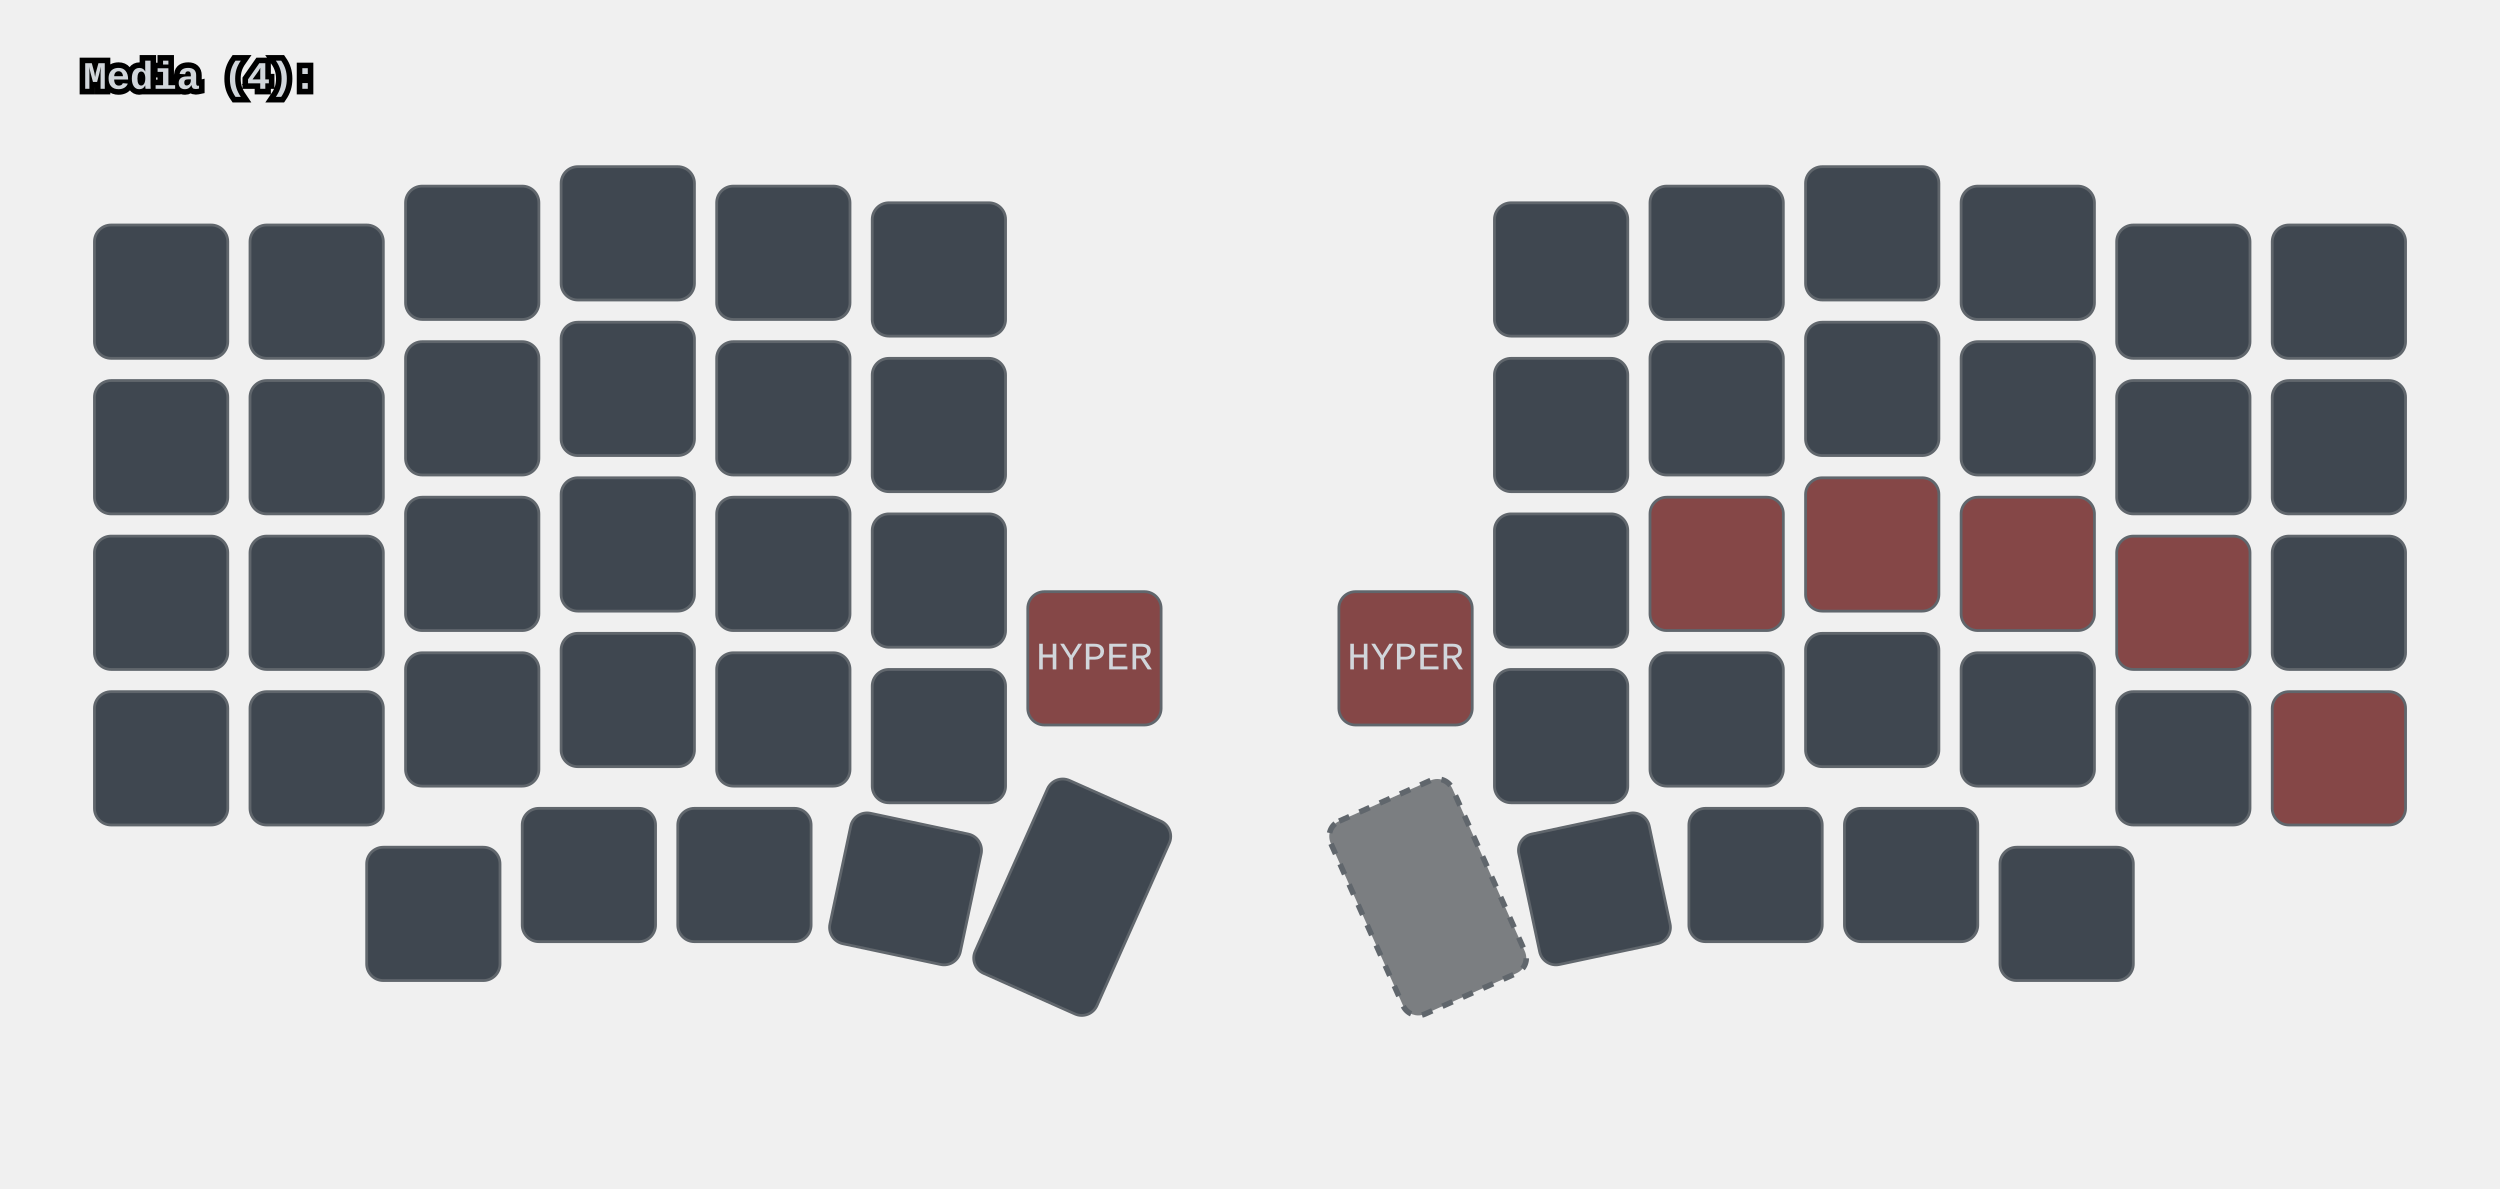
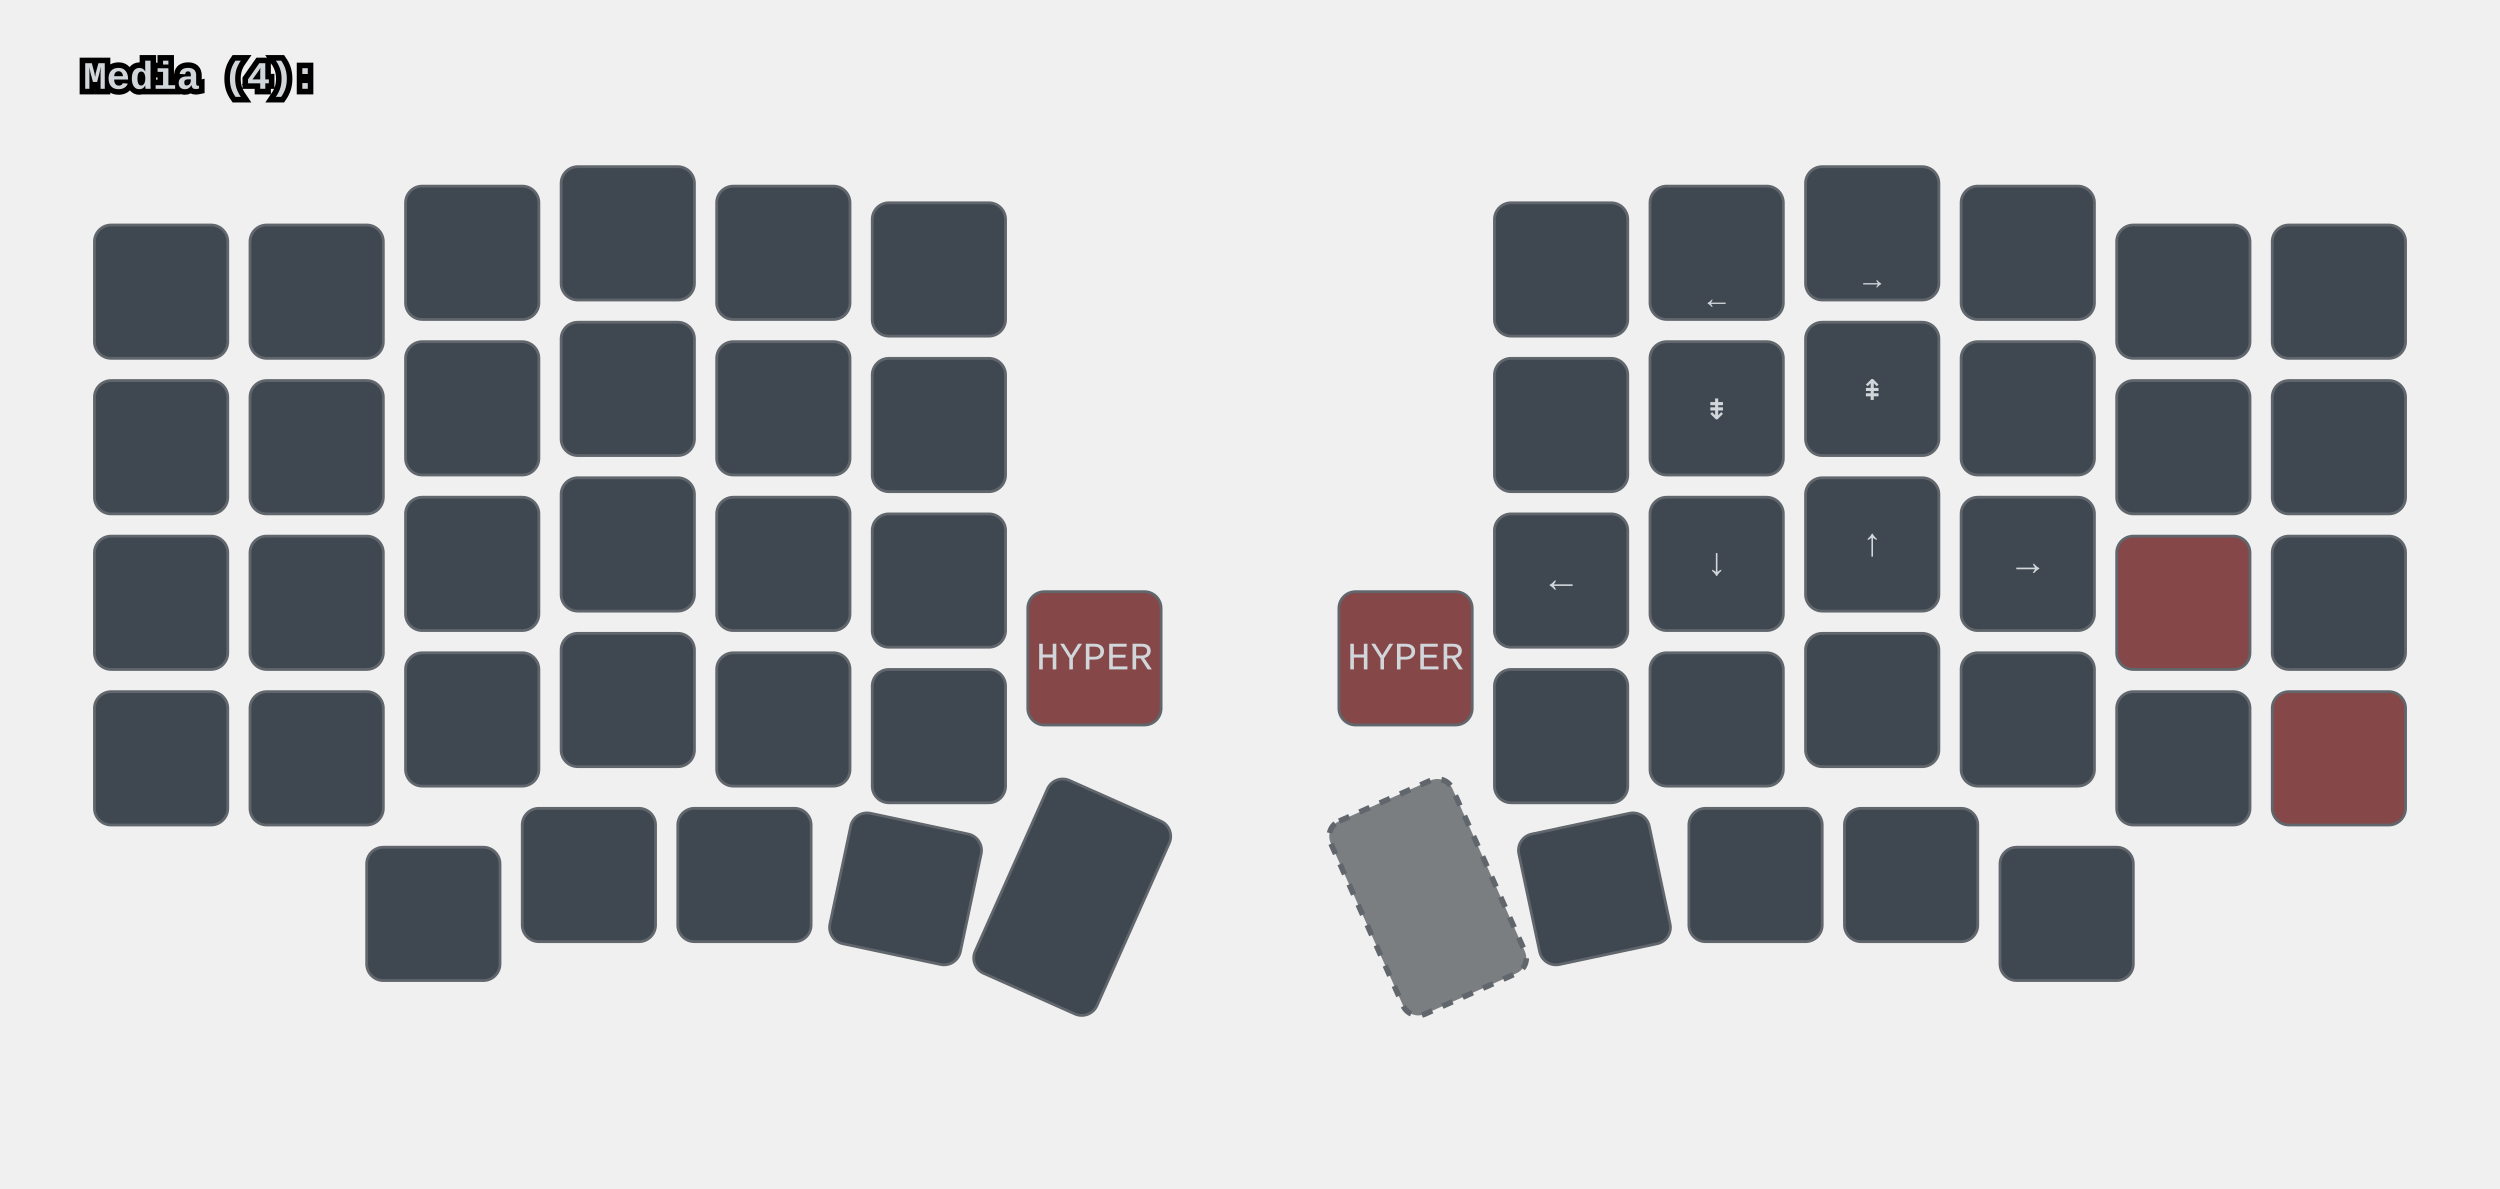
<svg xmlns="http://www.w3.org/2000/svg" xmlns:xlink="http://www.w3.org/1999/xlink" width="900" height="428" viewBox="0 0 900 428" class="keymap">
  <defs>/* start glyphs */
<svg id="mdi:apple-keyboard-caps">
      <svg id="mdi-apple-keyboard-caps" viewBox="0 0 24 24">
        <path d="M15,14V8H17.17L12,2.83L6.83,8H9V14H15M12,0L22,10H17V16H7V10H2L12,0M7,18H17V24H7V18M15,20H9V22H15V20Z" />
      </svg>
    </svg>
    <svg id="mdi:apple-keyboard-command">
      <svg id="mdi-apple-keyboard-command" viewBox="0 0 24 24">
        <path d="M6,2A4,4 0 0,1 10,6V8H14V6A4,4 0 0,1 18,2A4,4 0 0,1 22,6A4,4 0 0,1 18,10H16V14H18A4,4 0 0,1 22,18A4,4 0 0,1 18,22A4,4 0 0,1 14,18V16H10V18A4,4 0 0,1 6,22A4,4 0 0,1 2,18A4,4 0 0,1 6,14H8V10H6A4,4 0 0,1 2,6A4,4 0 0,1 6,2M16,18A2,2 0 0,0 18,20A2,2 0 0,0 20,18A2,2 0 0,0 18,16H16V18M14,10H10V14H14V10M6,16A2,2 0 0,0 4,18A2,2 0 0,0 6,20A2,2 0 0,0 8,18V16H6M8,6A2,2 0 0,0 6,4A2,2 0 0,0 4,6A2,2 0 0,0 6,8H8V6M18,8A2,2 0 0,0 20,6A2,2 0 0,0 18,4A2,2 0 0,0 16,6V8H18Z" />
      </svg>
    </svg>
    <svg id="mdi:apple-keyboard-control">
      <svg id="mdi-apple-keyboard-control" viewBox="0 0 24 24">
        <path d="M19.78,11.78L18.36,13.19L12,6.83L5.64,13.19L4.22,11.78L12,4L19.78,11.78Z" />
      </svg>
    </svg>
    <svg id="mdi:apple-keyboard-option">
      <svg id="mdi-apple-keyboard-option" viewBox="0 0 24 24">
        <path d="M3,4H9.11L16.15,18H21V20H14.88L7.84,6H3V4M14,4H21V6H14V4Z" />
      </svg>
    </svg>
    <svg id="mdi:apple-keyboard-shift">
      <svg id="mdi-apple-keyboard-shift" viewBox="0 0 24 24">
        <path d="M15,18V12H17.17L12,6.83L6.83,12H9V18H15M12,4L22,14H17V20H7V14H2L12,4Z" />
      </svg>
    </svg>
    <svg id="mdi:backspace">
      <svg id="mdi-backspace" viewBox="0 0 24 24">
        <path d="M22,3H7C6.31,3 5.77,3.35 5.41,3.88L0,12L5.41,20.11C5.77,20.64 6.31,21 7,21H22A2,2 0 0,0 24,19V5A2,2 0 0,0 22,3M19,15.59L17.59,17L14,13.41L10.41,17L9,15.59L12.59,12L9,8.41L10.41,7L14,10.59L17.59,7L19,8.41L15.41,12" />
      </svg>
    </svg>
    <svg id="mdi:backspace-reverse">
      <svg id="mdi-backspace-reverse" viewBox="0 0 24 24">
        <path d="M2,21H17C17.7,21 18.2,20.6 18.6,20.1L24,12L18.6,3.9C18.2,3.4 17.7,3 17,3H2A2,2 0 0,0 0,5V19A2,2 0 0,0 2,21M5,8.4L6.4,7L10,10.6L13.6,7L15,8.4L11.4,12L15,15.6L13.6,17L10,13.4L6.4,17L5,15.6L8.6,12" />
      </svg>
    </svg>
    <svg id="mdi:bluetooth-connect">
      <svg id="mdi-bluetooth-connect" viewBox="0 0 24 24">
        <path d="M19,10L17,12L19,14L21,12M14.88,16.29L13,18.17V14.41M13,5.83L14.88,7.71L13,9.58M17.71,7.71L12,2H11V9.58L6.41,5L5,6.41L10.59,12L5,17.58L6.41,19L11,14.41V22H12L17.71,16.29L13.41,12M7,12L5,10L3,12L5,14L7,12Z" />
      </svg>
    </svg>
    <svg id="mdi:bluetooth-off">
      <svg id="mdi-bluetooth-off" viewBox="0 0 24 24">
        <path d="M13,5.83L14.88,7.71L13.28,9.31L14.69,10.72L17.71,7.7L12,2H11V7.03L13,9.03M5.41,4L4,5.41L10.59,12L5,17.59L6.41,19L11,14.41V22H12L16.29,17.71L18.59,20L20,18.59M13,18.17V14.41L14.88,16.29" />
      </svg>
    </svg>
    <svg id="mdi:brightness-5">
      <svg id="mdi-brightness-5" viewBox="0 0 24 24">
        <path d="M12,18A6,6 0 0,1 6,12A6,6 0 0,1 12,6A6,6 0 0,1 18,12A6,6 0 0,1 12,18M20,15.31L23.31,12L20,8.69V4H15.31L12,0.69L8.69,4H4V8.69L0.69,12L4,15.31V20H8.69L12,23.31L15.31,20H20V15.31Z" />
      </svg>
    </svg>
    <svg id="mdi:brightness-7">
      <svg id="mdi-brightness-7" viewBox="0 0 24 24">
        <path d="M12,8A4,4 0 0,0 8,12A4,4 0 0,0 12,16A4,4 0 0,0 16,12A4,4 0 0,0 12,8M12,18A6,6 0 0,1 6,12A6,6 0 0,1 12,6A6,6 0 0,1 18,12A6,6 0 0,1 12,18M20,8.69V4H15.31L12,0.69L8.69,4H4V8.69L0.69,12L4,15.31V20H8.69L12,23.31L15.31,20H20V15.31L23.31,12L20,8.69Z" />
      </svg>
    </svg>
    <svg id="mdi:chevron-left">
      <svg id="mdi-chevron-left" viewBox="0 0 24 24">
        <path d="M15.41,16.58L10.83,12L15.41,7.41L14,6L8,12L14,18L15.41,16.58Z" />
      </svg>
    </svg>
    <svg id="mdi:chevron-right">
      <svg id="mdi-chevron-right" viewBox="0 0 24 24">
        <path d="M8.59,16.58L13.17,12L8.59,7.41L10,6L16,12L10,18L8.59,16.58Z" />
      </svg>
    </svg>
    <svg id="mdi:code-block-tags">
      <svg id="mdi-code-block-tags" viewBox="0 0 24 24">
        <path d="M5.59 3.41L7 4.82L3.82 8L7 11.18L5.59 12.6L1 8L5.59 3.41M11.41 3.41L16 8L11.41 12.6L10 11.18L13.18 8L10 4.82L11.41 3.41M22 6V18C22 19.11 21.11 20 20 20H4C2.9 20 2 19.11 2 18V14H4V18H20V6H17.03V4H20C21.11 4 22 4.89 22 6Z" />
      </svg>
    </svg>
    <svg id="mdi:content-copy">
      <svg id="mdi-content-copy" viewBox="0 0 24 24">
        <path d="M19,21H8V7H19M19,5H8A2,2 0 0,0 6,7V21A2,2 0 0,0 8,23H19A2,2 0 0,0 21,21V7A2,2 0 0,0 19,5M16,1H4A2,2 0 0,0 2,3V17H4V3H16V1Z" />
      </svg>
    </svg>
    <svg id="mdi:content-cut">
      <svg id="mdi-content-cut" viewBox="0 0 24 24">
        <path d="M19,3L13,9L15,11L22,4V3M12,12.5A0.5,0.5 0 0,1 11.5,12A0.5,0.5 0 0,1 12,11.5A0.5,0.5 0 0,1 12.5,12A0.5,0.5 0 0,1 12,12.5M6,20A2,2 0 0,1 4,18C4,16.89 4.9,16 6,16A2,2 0 0,1 8,18C8,19.11 7.1,20 6,20M6,8A2,2 0 0,1 4,6C4,4.89 4.9,4 6,4A2,2 0 0,1 8,6C8,7.11 7.1,8 6,8M9.64,7.64C9.87,7.14 10,6.59 10,6A4,4 0 0,0 6,2A4,4 0 0,0 2,6A4,4 0 0,0 6,10C6.59,10 7.14,9.87 7.64,9.64L10,12L7.64,14.36C7.14,14.13 6.59,14 6,14A4,4 0 0,0 2,18A4,4 0 0,0 6,22A4,4 0 0,0 10,18C10,17.41 9.87,16.86 9.64,16.36L12,14L19,21H22V20L9.64,7.64Z" />
      </svg>
    </svg>
    <svg id="mdi:content-paste">
      <svg id="mdi-content-paste" viewBox="0 0 24 24">
        <path d="M19,20H5V4H7V7H17V4H19M12,2A1,1 0 0,1 13,3A1,1 0 0,1 12,4A1,1 0 0,1 11,3A1,1 0 0,1 12,2M19,2H14.82C14.4,0.84 13.3,0 12,0C10.7,0 9.6,0.84 9.18,2H5A2,2 0 0,0 3,4V20A2,2 0 0,0 5,22H19A2,2 0 0,0 21,20V4A2,2 0 0,0 19,2Z" />
      </svg>
    </svg>
    <svg id="mdi:folder-search-outline">
      <svg id="mdi-folder-search-outline" viewBox="0 0 24 24">
        <path d="M16.5,12C19,12 21,14 21,16.5C21,17.38 20.75,18.21 20.31,18.9L23.39,22L22,23.39L18.88,20.32C18.19,20.75 17.37,21 16.5,21C14,21 12,19 12,16.5C12,14 14,12 16.5,12M16.5,14A2.5,2.5 0 0,0 14,16.5A2.5,2.5 0 0,0 16.5,19A2.5,2.5 0 0,0 19,16.5A2.5,2.5 0 0,0 16.5,14M19,8H3V18H10.17C10.34,18.72 10.63,19.39 11,20H3C1.89,20 1,19.1 1,18V6C1,4.89 1.89,4 3,4H9L11,6H19A2,2 0 0,1 21,8V11.81C20.42,11.26 19.75,10.81 19,10.5V8Z" />
      </svg>
    </svg>
    <svg id="mdi:format-letter-ends-with">
      <svg id="mdi-format-letter-ends-with" viewBox="0 0 24 24">
        <path d="M11.14 4L6.43 16H8.36L9.32 13.43H14.67L15.64 16H17.57L12.86 4M12 6.29L14.03 11.71H9.96M20 14V18H2V20H22V14Z" />
      </svg>
    </svg>
    <svg id="mdi:format-letter-starts-with">
      <svg id="mdi-format-letter-starts-with" viewBox="0 0 24 24">
        <path d="M11.14 4L6.43 16H8.36L9.32 13.43H14.67L15.64 16H17.57L12.86 4M12 6.29L14.03 11.71H9.96M4 18V15H2V20H22V18Z" />
      </svg>
    </svg>
    <svg id="mdi:format-pilcrow-arrow-left">
      <svg id="mdi-format-pilcrow-arrow-left" viewBox="0 0 24 24">
        <path d="M8,17V14L4,18L8,22V19H20V17M10,10V15H12V4H14V15H16V4H18V2H10A4,4 0 0,0 6,6A4,4 0 0,0 10,10Z" />
      </svg>
    </svg>
    <svg id="mdi:format-pilcrow-arrow-right">
      <svg id="mdi-format-pilcrow-arrow-right" viewBox="0 0 24 24">
        <path d="M21,18L17,14V17H5V19H17V22M9,10V15H11V4H13V15H15V4H17V2H9A4,4 0 0,0 5,6A4,4 0 0,0 9,10Z" />
      </svg>
    </svg>
    <svg id="mdi:format-vertical-align-bottom">
      <svg id="mdi-format-vertical-align-bottom" viewBox="0 0 24 24">
        <path d="M16,13H13V3H11V13H8L12,17L16,13M4,19V21H20V19H4Z" />
      </svg>
    </svg>
    <svg id="mdi:format-vertical-align-top">
      <svg id="mdi-format-vertical-align-top" viewBox="0 0 24 24">
        <path d="M8,11H11V21H13V11H16L12,7L8,11M4,3V5H20V3H4Z" />
      </svg>
    </svg>
    <svg id="mdi:keyboard-return">
      <svg id="mdi-keyboard-return" viewBox="0 0 24 24">
        <path d="M19,7V11H5.83L9.41,7.41L8,6L2,12L8,18L9.41,16.58L5.83,13H21V7H19Z" />
      </svg>
    </svg>
    <svg id="mdi:keyboard-space">
      <svg id="mdi-keyboard-space" viewBox="0 0 24 24">
        <path d="M3 15H5V19H19V15H21V19C21 20.1 20.1 21 19 21H5C3.9 21 3 20.1 3 19V15Z" />
      </svg>
    </svg>
    <svg id="mdi:keyboard-tab">
      <svg id="mdi-keyboard-tab" viewBox="0 0 24 24">
        <path d="M20,18H22V6H20M11.59,7.41L15.17,11H1V13H15.17L11.59,16.58L13,18L19,12L13,6L11.59,7.41Z" />
      </svg>
    </svg>
    <svg id="mdi:keyboard-tab-reverse">
      <svg id="mdi-keyboard-tab-reverse" viewBox="0 0 24 24">
        <path d="M4 6H2V18H4M11 6L5 12L11 18L12.41 16.58L8.83 13H23V11H8.83L12.41 7.41L11 6Z" />
      </svg>
    </svg>
    <svg id="mdi:keyboard-variant">
      <svg id="mdi-keyboard-variant" viewBox="0 0 24 24">
        <path d="M6,16H18V18H6V16M6,13V15H2V13H6M7,15V13H10V15H7M11,15V13H13V15H11M14,15V13H17V15H14M18,15V13H22V15H18M2,10H5V12H2V10M19,12V10H22V12H19M18,12H16V10H18V12M8,12H6V10H8V12M12,12H9V10H12V12M15,12H13V10H15V12M2,9V7H4V9H2M5,9V7H7V9H5M8,9V7H10V9H8M11,9V7H13V9H11M14,9V7H16V9H14M17,9V7H22V9H17Z" />
      </svg>
    </svg>
    <svg id="mdi:lightbulb-on-20">
      <svg id="mdi-lightbulb-on-20" viewBox="0 0 24 24">
        <path d="M1 11H4V13H1V11M4.9 3.5L3.5 4.9L5.6 7L7 5.6L4.9 3.5M13 1H11V4H13V1M20 11V13H23V11H20M10 22C10 22.6 10.4 23 11 23H13C13.6 23 14 22.6 14 22V21H10V22M19.1 3.5L17 5.6L18.4 7L20.5 4.9L19.1 3.5M18 12C18 14.2 16.8 16.2 15 17.2V19C15 19.6 14.6 20 14 20H10C9.4 20 9 19.6 9 19V17.2C7.2 16.2 6 14.2 6 12C6 8.7 8.7 6 12 6S18 8.7 18 12M16 12C16 9.79 14.21 8 12 8S8 9.79 8 12 9.79 16 12 16 16 14.21 16 12Z" />
      </svg>
    </svg>
    <svg id="mdi:lightbulb-on-90">
      <svg id="mdi-lightbulb-on-90" viewBox="0 0 24 24">
        <path d="M7 5.6L5.6 7L3.5 4.9L4.9 3.5L7 5.6M10 22C10 22.6 10.4 23 11 23H13C13.6 23 14 22.6 14 22V21H10V22M1 13H4V11H1V13M13 1H11V4H13V1M20 11V13H23V11H20M19.1 3.5L17 5.6L18.4 7L20.5 4.9L19.1 3.5M18 12C18 14.2 16.8 16.2 15 17.2V19C15 19.6 14.6 20 14 20H10C9.4 20 9 19.6 9 19V17.2C7.2 16.2 6 14.2 6 12C6 8.7 8.7 6 12 6S18 8.7 18 12M12 8C11 8 10.09 8.38 9.39 9H14.61C13.91 8.38 13 8 12 8Z" />
      </svg>
    </svg>
    <svg id="mdi:lock-outline">
      <svg id="mdi-lock-outline" viewBox="0 0 24 24">
        <path d="M12,17C10.89,17 10,16.1 10,15C10,13.89 10.89,13 12,13A2,2 0 0,1 14,15A2,2 0 0,1 12,17M18,20V10H6V20H18M18,8A2,2 0 0,1 20,10V20A2,2 0 0,1 18,22H6C4.89,22 4,21.1 4,20V10C4,8.89 4.89,8 6,8H7V6A5,5 0 0,1 12,1A5,5 0 0,1 17,6V8H18M12,3A3,3 0 0,0 9,6V8H15V6A3,3 0 0,0 12,3Z" />
      </svg>
    </svg>
    <svg id="mdi:magnify">
      <svg id="mdi-magnify" viewBox="0 0 24 24">
        <path d="M9.5,3A6.5,6.5 0 0,1 16,9.5C16,11.11 15.41,12.59 14.44,13.73L14.71,14H15.5L20.5,19L19,20.5L14,15.5V14.71L13.73,14.44C12.59,15.41 11.11,16 9.5,16A6.5,6.5 0 0,1 3,9.5A6.5,6.5 0 0,1 9.5,3M9.5,5C7,5 5,7 5,9.5C5,12 7,14 9.5,14C12,14 14,12 14,9.5C14,7 12,5 9.5,5Z" />
      </svg>
    </svg>
    <svg id="mdi:mouse">
      <svg id="mdi-mouse" viewBox="0 0 24 24">
        <path d="M11,1.07C7.05,1.56 4,4.92 4,9H11M4,15A8,8 0 0,0 12,23A8,8 0 0,0 20,15V11H4M13,1.07V9H20C20,4.92 16.94,1.56 13,1.07Z" />
      </svg>
    </svg>
    <svg id="mdi:mouse-left-click-outline">
      <svg id="mdi-mouse-left-click-outline" viewBox="0 0 24 24">
        <path d="M13 9V1.07C13.7 1.16 14.37 1.33 15 1.59C17.33 2.53 19.11 4.53 19.75 7C19.91 7.64 20 8.31 20 9H13M17.66 7C17.18 5.65 16.23 4.5 15 3.81V7H17.66M6 15V13H18V15C18 16.59 17.37 18.12 16.24 19.24C15.12 20.37 13.59 21 12 21C10.41 21 8.88 20.37 7.76 19.24C6.63 18.12 6 16.59 6 15M4 15C4 17.12 4.84 19.16 6.34 20.66C7.84 22.16 9.88 23 12 23C14.12 23 16.16 22.16 17.66 20.66C19.16 19.16 20 17.12 20 15V11H4V15M11 9V1.07C7.06 1.56 4 4.92 4 9H11Z" />
      </svg>
    </svg>
    <svg id="mdi:mouse-right-click-outline">
      <svg id="mdi-mouse-right-click-outline" viewBox="0 0 24 24">
        <path d="M13 9V1.07C16.94 1.56 20 4.92 20 9H13M11 9V1.07C10.3 1.16 9.63 1.33 9 1.59C6.67 2.53 4.89 4.53 4.25 7C4.09 7.64 4 8.31 4 9H11M6.34 7C6.82 5.65 7.78 4.5 9 3.81V7H6.34M6 15V13H18V15C18 16.59 17.37 18.12 16.24 19.24C15.12 20.37 13.59 21 12 21C10.41 21 8.88 20.37 7.76 19.24C6.63 18.12 6 16.59 6 15M4 15C4 17.12 4.84 19.16 6.34 20.66C7.84 22.16 9.88 23 12 23C14.12 23 16.16 22.16 17.66 20.66C19.16 19.16 20 17.12 20 15V11H4V15Z" />
      </svg>
    </svg>
    <svg id="mdi:numeric-1-box-multiple-outline">
      <svg id="mdi-numeric-1-box-multiple-outline" viewBox="0 0 24 24">
        <path d="M21,17H7V3H21M21,1H7A2,2 0 0,0 5,3V17A2,2 0 0,0 7,19H21A2,2 0 0,0 23,17V3A2,2 0 0,0 21,1M14,15H16V5H12V7H14M3,5H1V21A2,2 0 0,0 3,23H19V21H3V5Z" />
      </svg>
    </svg>
    <svg id="mdi:numeric-2-box-multiple-outline">
      <svg id="mdi-numeric-2-box-multiple-outline" viewBox="0 0 24 24">
        <path d="M17,13H13V11H15A2,2 0 0,0 17,9V7C17,5.89 16.1,5 15,5H11V7H15V9H13A2,2 0 0,0 11,11V15H17M21,17H7V3H21M21,1H7A2,2 0 0,0 5,3V17A2,2 0 0,0 7,19H21A2,2 0 0,0 23,17V3A2,2 0 0,0 21,1M3,5H1V21A2,2 0 0,0 3,23H19V21H3V5Z" />
      </svg>
    </svg>
    <svg id="mdi:numeric-3-box-multiple-outline">
      <svg id="mdi-numeric-3-box-multiple-outline" viewBox="0 0 24 24">
        <path d="M17,13V11.5A1.5,1.5 0 0,0 15.5,10A1.5,1.5 0 0,0 17,8.5V7C17,5.89 16.1,5 15,5H11V7H15V9H13V11H15V13H11V15H15A2,2 0 0,0 17,13M3,5H1V21A2,2 0 0,0 3,23H19V21H3M21,17H7V3H21M21,1H7A2,2 0 0,0 5,3V17A2,2 0 0,0 7,19H21A2,2 0 0,0 23,17V3A2,2 0 0,0 21,1Z" />
      </svg>
    </svg>
    <svg id="mdi:numeric-4-box-multiple-outline">
      <svg id="mdi-numeric-4-box-multiple-outline" viewBox="0 0 24 24">
        <path d="M21,17H7V3H21M21,1H7A2,2 0 0,0 5,3V17A2,2 0 0,0 7,19H21A2,2 0 0,0 23,17V3A2,2 0 0,0 21,1M15,15H17V5H15V9H13V5H11V11H15M3,5H1V21A2,2 0 0,0 3,23H19V21H3V5Z" />
      </svg>
    </svg>
    <svg id="mdi:numeric-5-box-multiple-outline">
      <svg id="mdi-numeric-5-box-multiple-outline" viewBox="0 0 24 24">
        <path d="M17,13V11C17,9.89 16.1,9 15,9H13V7H17V5H11V11H15V13H11V15H15A2,2 0 0,0 17,13M3,5H1V21A2,2 0 0,0 3,23H19V21H3M21,17H7V3H21M21,1H7A2,2 0 0,0 5,3V17A2,2 0 0,0 7,19H21A2,2 0 0,0 23,17V3A2,2 0 0,0 21,1Z" />
      </svg>
    </svg>
    <svg id="mdi:numeric-6-box-multiple-outline">
      <svg id="mdi-numeric-6-box-multiple-outline" viewBox="0 0 24 24">
        <path d="M13,11H15V13H13M13,15H15A2,2 0 0,0 17,13V11C17,9.89 16.1,9 15,9H13V7H17V5H13A2,2 0 0,0 11,7V13C11,14.11 11.9,15 13,15M21,17H7V3H21M21,1H7A2,2 0 0,0 5,3V17A2,2 0 0,0 7,19H21A2,2 0 0,0 23,17V3A2,2 0 0,0 21,1M3,5H1V21A2,2 0 0,0 3,23H19V21H3V5Z" />
      </svg>
    </svg>
    <svg id="mdi:numeric-7-box-multiple-outline">
      <svg id="mdi-numeric-7-box-multiple-outline" viewBox="0 0 24 24">
        <path d="M13,15L17,7V5H11V7H15L11,15M21,17H7V3H21M21,1H7A2,2 0 0,0 5,3V17A2,2 0 0,0 7,19H21A2,2 0 0,0 23,17V3A2,2 0 0,0 21,1M3,5H1V21A2,2 0 0,0 3,23H19V21H3V5Z" />
      </svg>
    </svg>
    <svg id="mdi:numeric-8-box-multiple-outline">
      <svg id="mdi-numeric-8-box-multiple-outline" viewBox="0 0 24 24">
        <path d="M13,11H15V13H13M13,7H15V9H13M13,15H15A2,2 0 0,0 17,13V11.5A1.5,1.5 0 0,0 15.5,10A1.5,1.5 0 0,0 17,8.5V7C17,5.89 16.1,5 15,5H13A2,2 0 0,0 11,7V8.5A1.5,1.5 0 0,0 12.5,10A1.5,1.5 0 0,0 11,11.5V13C11,14.11 11.9,15 13,15M21,17H7V3H21M21,1H7A2,2 0 0,0 5,3V17A2,2 0 0,0 7,19H21A2,2 0 0,0 23,17V3A2,2 0 0,0 21,1M3,5H1V21A2,2 0 0,0 3,23H19V21H3V5Z" />
      </svg>
    </svg>
    <svg id="mdi:palette-outline">
      <svg id="mdi-palette-outline" viewBox="0 0 24 24">
        <path d="M12,22A10,10 0 0,1 2,12A10,10 0 0,1 12,2C17.5,2 22,6 22,11A6,6 0 0,1 16,17H14.2C13.9,17 13.7,17.2 13.7,17.5C13.7,17.6 13.8,17.7 13.8,17.8C14.2,18.3 14.4,18.9 14.4,19.5C14.5,20.9 13.4,22 12,22M12,4A8,8 0 0,0 4,12A8,8 0 0,0 12,20C12.3,20 12.5,19.8 12.5,19.5C12.5,19.3 12.4,19.2 12.4,19.1C12,18.6 11.8,18.1 11.8,17.5C11.8,16.1 12.9,15 14.3,15H16A4,4 0 0,0 20,11C20,7.1 16.4,4 12,4M6.5,10C7.3,10 8,10.7 8,11.5C8,12.3 7.3,13 6.5,13C5.7,13 5,12.3 5,11.5C5,10.7 5.7,10 6.5,10M9.5,6C10.3,6 11,6.7 11,7.5C11,8.3 10.3,9 9.5,9C8.7,9 8,8.3 8,7.5C8,6.7 8.7,6 9.5,6M14.5,6C15.3,6 16,6.7 16,7.5C16,8.3 15.3,9 14.5,9C13.7,9 13,8.3 13,7.5C13,6.7 13.7,6 14.5,6M17.5,10C18.3,10 19,10.7 19,11.5C19,12.3 18.3,13 17.5,13C16.7,13 16,12.3 16,11.5C16,10.7 16.7,10 17.5,10Z" />
      </svg>
    </svg>
    <svg id="mdi:play-pause">
      <svg id="mdi-play-pause" viewBox="0 0 24 24">
        <path d="M3,5V19L11,12M13,19H16V5H13M18,5V19H21V5" />
      </svg>
    </svg>
    <svg id="mdi:power">
      <svg id="mdi-power" viewBox="0 0 24 24">
        <path d="M16.56,5.44L15.11,6.89C16.84,7.94 18,9.83 18,12A6,6 0 0,1 12,18A6,6 0 0,1 6,12C6,9.83 7.16,7.94 8.88,6.88L7.44,5.44C5.36,6.88 4,9.28 4,12A8,8 0 0,0 12,20A8,8 0 0,0 20,12C20,9.28 18.64,6.88 16.56,5.44M13,3H11V13H13" />
      </svg>
    </svg>
    <svg id="mdi:power-plug-outline">
      <svg id="mdi-power-plug-outline" viewBox="0 0 24 24">
        <path d="M16 7V3H14V7H10V3H8V7C7 7 6 8 6 9V14.5L9.5 18V21H14.5V18L18 14.5V9C18 8 17 7 16 7M16 13.67L13.09 16.59L12.67 17H11.33L10.92 16.59L8 13.67V9.09C8 9.06 8.06 9 8.09 9H15.92C15.95 9 16 9.06 16 9.09V13.67Z" />
      </svg>
    </svg>
    <svg id="mdi:redo">
      <svg id="mdi-redo" viewBox="0 0 24 24">
        <path d="M18.4,10.6C16.55,9 14.15,8 11.5,8C6.85,8 2.92,11.03 1.54,15.22L3.9,16C4.95,12.81 7.95,10.5 11.5,10.5C13.45,10.5 15.23,11.22 16.62,12.38L13,16H22V7L18.4,10.6Z" />
      </svg>
    </svg>
    <svg id="mdi:restart">
      <svg id="mdi-restart" viewBox="0 0 24 24">
        <path d="M12,4C14.1,4 16.1,4.8 17.6,6.3C20.7,9.4 20.7,14.5 17.6,17.6C15.8,19.5 13.3,20.2 10.9,19.9L11.4,17.9C13.1,18.1 14.9,17.5 16.2,16.2C18.5,13.9 18.5,10.1 16.2,7.7C15.1,6.6 13.5,6 12,6V10.6L7,5.6L12,0.6V4M6.3,17.6C3.7,15 3.3,11 5.1,7.9L6.6,9.4C5.5,11.6 5.9,14.4 7.8,16.2C8.3,16.7 8.9,17.1 9.6,17.4L9,19.4C8,19 7.1,18.4 6.3,17.6Z" />
      </svg>
    </svg>
    <svg id="mdi:skip-backward">
      <svg id="mdi-skip-backward" viewBox="0 0 24 24">
        <path d="M20,5V19L13,12M6,5V19H4V5M13,5V19L6,12" />
      </svg>
    </svg>
    <svg id="mdi:skip-forward">
      <svg id="mdi-skip-forward" viewBox="0 0 24 24">
        <path d="M4,5V19L11,12M18,5V19H20V5M11,5V19L18,12" />
      </svg>
    </svg>
    <svg id="mdi:stop">
      <svg id="mdi-stop" viewBox="0 0 24 24">
        <path d="M18,18H6V6H18V18Z" />
      </svg>
    </svg>
    <svg id="mdi:undo">
      <svg id="mdi-undo" viewBox="0 0 24 24">
        <path d="M12.5,8C9.85,8 7.45,9 5.6,10.6L2,7V16H11L7.38,12.38C8.77,11.22 10.54,10.5 12.5,10.5C16.04,10.5 19.05,12.81 20.1,16L22.47,15.22C21.08,11.03 17.15,8 12.5,8Z" />
      </svg>
    </svg>
    <svg id="mdi:unfold-more-horizontal">
      <svg id="mdi-unfold-more-horizontal" viewBox="0 0 24 24">
        <path d="M12,18.17L8.83,15L7.42,16.41L12,21L16.59,16.41L15.17,15M12,5.83L15.17,9L16.58,7.59L12,3L7.41,7.59L8.83,9L12,5.83Z" />
      </svg>
    </svg>
    <svg id="mdi:unfold-more-vertical">
      <svg id="mdi-unfold-more-vertical" viewBox="0 0 24 24">
        <path d="M18.17,12L15,8.83L16.41,7.41L21,12L16.41,16.58L15,15.17L18.17,12M5.83,12L9,15.17L7.59,16.59L3,12L7.59,7.42L9,8.83L5.83,12Z" />
      </svg>
    </svg>
    <svg id="mdi:usb">
      <svg id="mdi-usb" viewBox="0 0 24 24">
        <path d="M15,7V11H16V13H13V5H15L12,1L9,5H11V13H8V10.93C8.7,10.56 9.2,9.85 9.2,9C9.2,7.78 8.21,6.8 7,6.8C5.78,6.8 4.8,7.78 4.8,9C4.8,9.85 5.3,10.56 6,10.93V13A2,2 0 0,0 8,15H11V18.05C10.29,18.41 9.8,19.15 9.8,20A2.2,2.2 0 0,0 12,22.2A2.2,2.2 0 0,0 14.2,20C14.2,19.15 13.71,18.41 13,18.05V15H16A2,2 0 0,0 18,13V11H19V7H15Z" />
      </svg>
    </svg>
    <svg id="mdi:view-dashboard-outline">
      <svg id="mdi-view-dashboard-outline" viewBox="0 0 24 24">
        <path d="M19,5V7H15V5H19M9,5V11H5V5H9M19,13V19H15V13H19M9,17V19H5V17H9M21,3H13V9H21V3M11,3H3V13H11V3M21,11H13V21H21V11M11,15H3V21H11V15Z" />
      </svg>
    </svg>
    <svg id="mdi:volume-minus">
      <svg id="mdi-volume-minus" viewBox="0 0 24 24">
        <path d="M3,9H7L12,4V20L7,15H3V9M14,11H22V13H14V11Z" />
      </svg>
    </svg>
    <svg id="mdi:volume-off">
      <svg id="mdi-volume-off" viewBox="0 0 24 24">
        <path d="M12,4L9.91,6.09L12,8.18M4.27,3L3,4.27L7.73,9H3V15H7L12,20V13.27L16.25,17.53C15.58,18.04 14.83,18.46 14,18.7V20.77C15.38,20.45 16.63,19.82 17.68,18.96L19.73,21L21,19.73L12,10.73M19,12C19,12.94 18.8,13.82 18.46,14.64L19.97,16.15C20.62,14.91 21,13.5 21,12C21,7.72 18,4.14 14,3.23V5.29C16.89,6.15 19,8.83 19,12M16.5,12C16.5,10.23 15.5,8.71 14,7.97V10.18L16.45,12.63C16.5,12.43 16.5,12.21 16.5,12Z" />
      </svg>
    </svg>
    <svg id="mdi:volume-plus">
      <svg id="mdi-volume-plus" viewBox="0 0 24 24">
        <path d="M3,9H7L12,4V20L7,15H3V9M14,11H17V8H19V11H22V13H19V16H17V13H14V11Z" />
      </svg>
    </svg>
    <svg id="mdi:web">
      <svg id="mdi-web" viewBox="0 0 24 24">
        <path d="M16.36,14C16.44,13.34 16.5,12.68 16.5,12C16.5,11.32 16.44,10.66 16.36,10H19.74C19.9,10.64 20,11.31 20,12C20,12.69 19.9,13.36 19.74,14M14.59,19.56C15.19,18.45 15.65,17.25 15.97,16H18.92C17.96,17.65 16.43,18.93 14.59,19.56M14.34,14H9.66C9.56,13.34 9.5,12.68 9.5,12C9.5,11.32 9.56,10.65 9.66,10H14.34C14.43,10.65 14.5,11.32 14.5,12C14.5,12.68 14.43,13.34 14.34,14M12,19.96C11.17,18.76 10.5,17.43 10.09,16H13.91C13.5,17.43 12.83,18.76 12,19.96M8,8H5.08C6.03,6.34 7.57,5.06 9.4,4.44C8.8,5.55 8.35,6.75 8,8M5.08,16H8C8.35,17.25 8.8,18.45 9.4,19.56C7.57,18.93 6.03,17.65 5.08,16M4.26,14C4.1,13.36 4,12.69 4,12C4,11.31 4.1,10.64 4.26,10H7.64C7.56,10.66 7.5,11.32 7.5,12C7.5,12.68 7.56,13.34 7.64,14M12,4.03C12.83,5.23 13.5,6.57 13.91,8H10.09C10.5,6.57 11.17,5.23 12,4.03M18.92,8H15.97C15.65,6.75 15.19,5.55 14.59,4.44C16.43,5.07 17.96,6.34 18.92,8M12,2C6.47,2 2,6.5 2,12A10,10 0 0,0 12,22A10,10 0 0,0 22,12A10,10 0 0,0 12,2Z" />
      </svg>
    </svg>
    <svg id="mdi:window-maximize">
      <svg id="mdi-window-maximize" viewBox="0 0 24 24">
        <path d="M4,4H20V20H4V4M6,8V18H18V8H6Z" />
      </svg>
    </svg>
    <svg id="mdi:window-restore">
      <svg id="mdi-window-restore" viewBox="0 0 24 24">
        <path d="M4,8H8V4H20V16H16V20H4V8M16,8V14H18V6H10V8H16M6,12V18H14V12H6Z" />
      </svg>
    </svg>
  </defs>/* end glyphs */
<style>/* inherit to force styles through use tags */
svg path {
    fill: inherit;
}

/* font and background color specifications */
svg.keymap {
    font-family: SFMono-Regular,Consolas,Liberation Mono,Menlo,monospace;
    font-size: 14px;
    font-kerning: normal;
    text-rendering: optimizeLegibility;
    fill: #24292e;
}

/* default key styling */
rect.key {
    fill: #f6f8fa;
}

rect.key, rect.combo {
    stroke: #c9cccf;
    stroke-width: 1;
}

/* default key side styling, only used is draw_key_sides is set */
rect.side {
    filter: brightness(90%);
}

/* color accent for combo boxes */
rect.combo, rect.combo-separate {
    fill: #cdf;
}

/* color accent for held keys */
rect.held, rect.combo.held {
    fill: #fdd;
}

/* color accent for ghost (optional) keys */
rect.ghost, rect.combo.ghost {
    stroke-dasharray: 4, 4;
    stroke-width: 2;
}

text {
    text-anchor: middle;
    dominant-baseline: middle;
}

/* styling for layer labels */
text.label {
    font-weight: bold;
    text-anchor: start;
    stroke: white;
    stroke-width: 4;
    paint-order: stroke;
}

/* styling for optional footer */
text.footer {
    text-anchor: end;
    dominant-baseline: auto;
    stroke: white;
    stroke-width: 4;
    paint-order: stroke;
}

/* styling for combo tap, and key non-tap label text */
text.combo, text.hold, text.shifted, text.left, text.right, text.tl, text.tr, text.bl, text.br {
    font-size: 11px;
}

text.hold, text.bl, text.br {
    text-anchor: middle;
    dominant-baseline: auto;
}

text.shifted, text.tl, text.tr {
    text-anchor: middle;
    dominant-baseline: hanging;
}

text.left, text.tl, text.bl {
    text-anchor: start;
}

text.right, text.tr, text.br {
    text-anchor: end;
}

text.layer-activator {
    text-decoration: underline;
}

/* styling for hold/shifted label text in combo box */
text.combo.hold, text.combo.shifted, text.combo.left, text.combo.right {
    font-size: 8px;
}

/* lighter symbol for transparent keys */
text.trans {
    fill: #7b7e81;
}

/* styling for combo dendrons */
path.combo {
    stroke-width: 1;
    stroke: gray;
    fill: none;
}

/* Start Tabler Icons Cleanup */
/* cannot use height/width with glyphs */
.icon-tabler &gt; path {
    fill: inherit;
    stroke: inherit;
    stroke-width: 2;
}
/* hide tabler's default box */
.icon-tabler &gt; path[stroke="none"][fill="none"] {
    visibility: hidden;
}
/* End Tabler Icons Cleanup */

svg.keymap { fill: #d1d6db; }
rect.key { fill: #3f4750; }
rect.key, rect.combo { stroke: #60666c; }
rect.combo, rect.combo-separate { fill: #1f3d7a; }
rect.held, rect.combo.held { fill: #854747; }
text.label, text.footer { stroke: black; }
text.trans { fill: #7e8184; }
path.combo { stroke: #7f7f7f; }

rect.ghost { fill: #7b7e81; }
</style>
  <g transform="translate(30, 0)" class="layer-Media">
    <text x="0" y="28" class="label" id="Media">Media (4):</text>
    <g transform="translate(0, 56)">
      <g transform="translate(28, 49)" class="key keypos-0">
        <rect rx="6" ry="6" x="-24" y="-24" width="48" height="48" class="key" />
      </g>
      <g transform="translate(84, 49)" class="key keypos-1">
        <rect rx="6" ry="6" x="-24" y="-24" width="48" height="48" class="key" />
      </g>
      <g transform="translate(140, 35)" class="key keypos-2">
        <rect rx="6" ry="6" x="-24" y="-24" width="48" height="48" class="key" />
      </g>
      <g transform="translate(196, 28)" class="key keypos-3">
        <rect rx="6" ry="6" x="-24" y="-24" width="48" height="48" class="key" />
      </g>
      <g transform="translate(252, 35)" class="key keypos-4">
        <rect rx="6" ry="6" x="-24" y="-24" width="48" height="48" class="key" />
      </g>
      <g transform="translate(308, 41)" class="key keypos-5">
        <rect rx="6" ry="6" x="-24" y="-24" width="48" height="48" class="key" />
      </g>
      <g transform="translate(532, 41)" class="key keypos-6">
        <rect rx="6" ry="6" x="-24" y="-24" width="48" height="48" class="key" />
+         <use href="#mdi:keyboard-tab-reverse" xlink:href="#mdi:keyboard-tab-reverse" x="-7" y="-7" height="14" width="14.0" class="key tap glyph mdi:keyboard-tab-reverse" />
      </g>
      <g transform="translate(588, 35)" class="key keypos-7">
        <rect rx="6" ry="6" x="-24" y="-24" width="48" height="48" class="key" />
+         <use href="#mdi:magnify" xlink:href="#mdi:magnify" x="-7" y="-7" height="14" width="14.0" class="key tap glyph mdi:magnify" />
+         <text x="0" y="20" class="key hold">←</text>
      </g>
      <g transform="translate(644, 28)" class="key keypos-8">
        <rect rx="6" ry="6" x="-24" y="-24" width="48" height="48" class="key" />
+         <use href="#mdi:magnify" xlink:href="#mdi:magnify" x="-7" y="-7" height="14" width="14.0" class="key tap glyph mdi:magnify" />
+         <text x="0" y="20" class="key hold">→</text>
      </g>
      <g transform="translate(700, 35)" class="key keypos-9">
        <rect rx="6" ry="6" x="-24" y="-24" width="48" height="48" class="key" />
+         <use href="#mdi:keyboard-tab" xlink:href="#mdi:keyboard-tab" x="-7" y="-7" height="14" width="14.0" class="key tap glyph mdi:keyboard-tab" />
      </g>
      <g transform="translate(756, 49)" class="key keypos-10">
        <rect rx="6" ry="6" x="-24" y="-24" width="48" height="48" class="key" />
      </g>
      <g transform="translate(812, 49)" class="key keypos-11">
        <rect rx="6" ry="6" x="-24" y="-24" width="48" height="48" class="key" />
      </g>
      <g transform="translate(28, 105)" class="key keypos-12">
        <rect rx="6" ry="6" x="-24" y="-24" width="48" height="48" class="key" />
        <use href="#mdi:volume-plus" xlink:href="#mdi:volume-plus" x="-7" y="-7" height="14" width="14.0" class="key tap glyph mdi:volume-plus" />
      </g>
      <g transform="translate(84, 105)" class="key keypos-13">
        <rect rx="6" ry="6" x="-24" y="-24" width="48" height="48" class="key" />
        <use href="#mdi:brightness-7" xlink:href="#mdi:brightness-7" x="-7" y="-7" height="14" width="14.0" class="key tap glyph mdi:brightness-7" />
      </g>
      <g transform="translate(140, 91)" class="key keypos-14">
        <rect rx="6" ry="6" x="-24" y="-24" width="48" height="48" class="key" />
      </g>
      <g transform="translate(196, 84)" class="key keypos-15">
        <rect rx="6" ry="6" x="-24" y="-24" width="48" height="48" class="key" />
      </g>
      <g transform="translate(252, 91)" class="key keypos-16">
        <rect rx="6" ry="6" x="-24" y="-24" width="48" height="48" class="key" />
      </g>
      <g transform="translate(308, 97)" class="key keypos-17">
        <rect rx="6" ry="6" x="-24" y="-24" width="48" height="48" class="key" />
      </g>
      <g transform="translate(532, 97)" class="key keypos-18">
        <rect rx="6" ry="6" x="-24" y="-24" width="48" height="48" class="key" />
+         <use href="#mdi:format-vertical-align-top" xlink:href="#mdi:format-vertical-align-top" x="-7" y="-7" height="14" width="14.0" class="key tap glyph mdi:format-vertical-align-top" />
      </g>
      <g transform="translate(588, 91)" class="key keypos-19">
        <rect rx="6" ry="6" x="-24" y="-24" width="48" height="48" class="key" />
+         <text x="0" y="0" class="key tap">⇟</text>
      </g>
      <g transform="translate(644, 84)" class="key keypos-20">
        <rect rx="6" ry="6" x="-24" y="-24" width="48" height="48" class="key" />
+         <text x="0" y="0" class="key tap">⇞</text>
      </g>
      <g transform="translate(700, 91)" class="key keypos-21">
        <rect rx="6" ry="6" x="-24" y="-24" width="48" height="48" class="key" />
+         <use href="#mdi:format-vertical-align-bottom" xlink:href="#mdi:format-vertical-align-bottom" x="-7" y="-7" height="14" width="14.0" class="key tap glyph mdi:format-vertical-align-bottom" />
      </g>
      <g transform="translate(756, 105)" class="key keypos-22">
        <rect rx="6" ry="6" x="-24" y="-24" width="48" height="48" class="key" />
      </g>
      <g transform="translate(812, 105)" class="key keypos-23">
        <rect rx="6" ry="6" x="-24" y="-24" width="48" height="48" class="key" />
      </g>
      <g transform="translate(28, 161)" class="key keypos-24">
        <rect rx="6" ry="6" x="-24" y="-24" width="48" height="48" class="key" />
        <use href="#mdi:volume-minus" xlink:href="#mdi:volume-minus" x="-7" y="-7" height="14" width="14.0" class="key tap glyph mdi:volume-minus" />
      </g>
      <g transform="translate(84, 161)" class="key keypos-25">
        <rect rx="6" ry="6" x="-24" y="-24" width="48" height="48" class="key" />
        <use href="#mdi:brightness-5" xlink:href="#mdi:brightness-5" x="-7" y="-7" height="14" width="14.0" class="key tap glyph mdi:brightness-5" />
      </g>
      <g transform="translate(140, 147)" class="key keypos-26">
        <rect rx="6" ry="6" x="-24" y="-24" width="48" height="48" class="key" />
        <use href="#mdi:skip-backward" xlink:href="#mdi:skip-backward" x="-7" y="-7" height="14" width="14.0" class="key tap glyph mdi:skip-backward" />
      </g>
      <g transform="translate(196, 140)" class="key keypos-27">
        <rect rx="6" ry="6" x="-24" y="-24" width="48" height="48" class="key" />
        <use href="#mdi:play-pause" xlink:href="#mdi:play-pause" x="-7" y="-7" height="14" width="14.0" class="key tap glyph mdi:play-pause" />
      </g>
      <g transform="translate(252, 147)" class="key keypos-28">
        <rect rx="6" ry="6" x="-24" y="-24" width="48" height="48" class="key" />
        <use href="#mdi:skip-forward" xlink:href="#mdi:skip-forward" x="-7" y="-7" height="14" width="14.0" class="key tap glyph mdi:skip-forward" />
      </g>
      <g transform="translate(308, 153)" class="key keypos-29">
        <rect rx="6" ry="6" x="-24" y="-24" width="48" height="48" class="key" />
      </g>
      <g transform="translate(532, 153)" class="key keypos-30">
        <rect rx="6" ry="6" x="-24" y="-24" width="48" height="48" class="key" />
-       </g>
-       <g transform="translate(588, 147)" class="key held keypos-31">
-         <rect rx="6" ry="6" x="-24" y="-24" width="48" height="48" class="key held" />
-         <use href="#mdi:apple-keyboard-shift" xlink:href="#mdi:apple-keyboard-shift" x="-7" y="-7" height="14" width="14.0" class="key held tap glyph mdi:apple-keyboard-shift" />
-       </g>
-       <g transform="translate(644, 140)" class="key held keypos-32">
-         <rect rx="6" ry="6" x="-24" y="-24" width="48" height="48" class="key held" />
-         <use href="#mdi:apple-keyboard-command" xlink:href="#mdi:apple-keyboard-command" x="-7" y="-7" height="14" width="14.0" class="key held tap glyph mdi:apple-keyboard-command" />
-       </g>
-       <g transform="translate(700, 147)" class="key held keypos-33">
-         <rect rx="6" ry="6" x="-24" y="-24" width="48" height="48" class="key held" />
-         <use href="#mdi:apple-keyboard-option" xlink:href="#mdi:apple-keyboard-option" x="-7" y="-7" height="14" width="14.0" class="key held tap glyph mdi:apple-keyboard-option" />
+         <text x="0" y="0" class="key tap">←</text>
+       </g>
+       <g transform="translate(588, 147)" class="key keypos-31">
+         <rect rx="6" ry="6" x="-24" y="-24" width="48" height="48" class="key" />
+         <text x="0" y="0" class="key tap">↓</text>
+       </g>
+       <g transform="translate(644, 140)" class="key keypos-32">
+         <rect rx="6" ry="6" x="-24" y="-24" width="48" height="48" class="key" />
+         <text x="0" y="0" class="key tap">↑</text>
+       </g>
+       <g transform="translate(700, 147)" class="key keypos-33">
+         <rect rx="6" ry="6" x="-24" y="-24" width="48" height="48" class="key" />
+         <text x="0" y="0" class="key tap">→</text>
      </g>
      <g transform="translate(756, 161)" class="key held keypos-34">
        <rect rx="6" ry="6" x="-24" y="-24" width="48" height="48" class="key held" />
        <use href="#mdi:apple-keyboard-control" xlink:href="#mdi:apple-keyboard-control" x="-7" y="-7" height="14" width="14.0" class="key held tap glyph mdi:apple-keyboard-control" />
      </g>
      <g transform="translate(812, 161)" class="key keypos-35">
        <rect rx="6" ry="6" x="-24" y="-24" width="48" height="48" class="key" />
      </g>
      <g transform="translate(28, 217)" class="key keypos-36">
        <rect rx="6" ry="6" x="-24" y="-24" width="48" height="48" class="key" />
        <use href="#mdi:volume-off" xlink:href="#mdi:volume-off" x="-7" y="-7" height="14" width="14.0" class="key tap glyph mdi:volume-off" />
      </g>
      <g transform="translate(84, 217)" class="key keypos-37">
        <rect rx="6" ry="6" x="-24" y="-24" width="48" height="48" class="key" />
      </g>
      <g transform="translate(140, 203)" class="key keypos-38">
        <rect rx="6" ry="6" x="-24" y="-24" width="48" height="48" class="key" />
      </g>
      <g transform="translate(196, 196)" class="key keypos-39">
        <rect rx="6" ry="6" x="-24" y="-24" width="48" height="48" class="key" />
      </g>
      <g transform="translate(252, 203)" class="key keypos-40">
        <rect rx="6" ry="6" x="-24" y="-24" width="48" height="48" class="key" />
      </g>
      <g transform="translate(308, 209)" class="key keypos-41">
        <rect rx="6" ry="6" x="-24" y="-24" width="48" height="48" class="key" />
      </g>
      <g transform="translate(364, 181)" class="key held keypos-42">
        <rect rx="6" ry="6" x="-24" y="-24" width="48" height="48" class="key held" />
        <text x="0" y="0" class="key held tap">HYPER</text>
      </g>
      <g transform="translate(476, 181)" class="key held keypos-43">
        <rect rx="6" ry="6" x="-24" y="-24" width="48" height="48" class="key held" />
        <text x="0" y="0" class="key held tap">HYPER</text>
      </g>
      <g transform="translate(532, 209)" class="key keypos-44">
        <rect rx="6" ry="6" x="-24" y="-24" width="48" height="48" class="key" />
+         <use href="#mdi:format-letter-starts-with" xlink:href="#mdi:format-letter-starts-with" x="-7" y="-7" height="14" width="14.0" class="key tap glyph mdi:format-letter-starts-with" />
      </g>
      <g transform="translate(588, 203)" class="key keypos-45">
        <rect rx="6" ry="6" x="-24" y="-24" width="48" height="48" class="key" />
+         <use href="#mdi:format-pilcrow-arrow-left" xlink:href="#mdi:format-pilcrow-arrow-left" x="-7" y="-7" height="14" width="14.0" class="key tap glyph mdi:format-pilcrow-arrow-left" />
      </g>
      <g transform="translate(644, 196)" class="key keypos-46">
        <rect rx="6" ry="6" x="-24" y="-24" width="48" height="48" class="key" />
+         <use href="#mdi:format-pilcrow-arrow-right" xlink:href="#mdi:format-pilcrow-arrow-right" x="-7" y="-7" height="14" width="14.0" class="key tap glyph mdi:format-pilcrow-arrow-right" />
      </g>
      <g transform="translate(700, 203)" class="key keypos-47">
        <rect rx="6" ry="6" x="-24" y="-24" width="48" height="48" class="key" />
+         <use href="#mdi:format-letter-ends-with" xlink:href="#mdi:format-letter-ends-with" x="-7" y="-7" height="14" width="14.0" class="key tap glyph mdi:format-letter-ends-with" />
      </g>
      <g transform="translate(756, 217)" class="key keypos-48">
        <rect rx="6" ry="6" x="-24" y="-24" width="48" height="48" class="key" />
      </g>
      <g transform="translate(812, 217)" class="key held keypos-49">
        <rect rx="6" ry="6" x="-24" y="-24" width="48" height="48" class="key held" />
        <use href="#mdi:web" xlink:href="#mdi:web" x="-7" y="-7" height="14" width="14.0" class="key held tap glyph mdi:web" />
      </g>
      <g transform="translate(126, 273)" class="key keypos-50">
        <rect rx="6" ry="6" x="-24" y="-24" width="48" height="48" class="key" />
        <use href="#mdi:lock-outline" xlink:href="#mdi:lock-outline" x="-7" y="-7" height="14" width="14.0" class="key tap glyph mdi:lock-outline" />
      </g>
      <g transform="translate(182, 259)" class="key keypos-51">
        <rect rx="6" ry="6" x="-24" y="-24" width="48" height="48" class="key" />
      </g>
      <g transform="translate(238, 259)" class="key keypos-52">
        <rect rx="6" ry="6" x="-24" y="-24" width="48" height="48" class="key" />
      </g>
      <g transform="translate(296, 264) rotate(12.0)" class="key keypos-53">
        <rect rx="6" ry="6" x="-24" y="-24" width="48" height="48" class="key" />
      </g>
      <g transform="translate(356, 267) rotate(24.0)" class="key keypos-54">
        <rect rx="6" ry="6" x="-24" y="-38" width="48" height="76" class="key" />
        <use href="#mdi:stop" xlink:href="#mdi:stop" x="-7" y="-7" height="14" width="14.0" class="key tap glyph mdi:stop" />
      </g>
      <g transform="translate(484, 267) rotate(-24.0)" class="key ghost keypos-55">
        <rect rx="6" ry="6" x="-24" y="-38" width="48" height="76" class="key ghost" />
        <use href="#mdi:numeric-4-box-multiple-outline" xlink:href="#mdi:numeric-4-box-multiple-outline" x="-7" y="-7" height="14" width="14.0" class="key ghost tap glyph mdi:numeric-4-box-multiple-outline" />
      </g>
      <g transform="translate(544, 264) rotate(-12.0)" class="key keypos-56">
        <rect rx="6" ry="6" x="-24" y="-24" width="48" height="48" class="key" />
      </g>
      <g transform="translate(602, 259)" class="key keypos-57">
        <rect rx="6" ry="6" x="-24" y="-24" width="48" height="48" class="key" />
      </g>
      <g transform="translate(658, 259)" class="key keypos-58">
        <rect rx="6" ry="6" x="-24" y="-24" width="48" height="48" class="key" />
      </g>
      <g transform="translate(714, 273)" class="key keypos-59">
        <rect rx="6" ry="6" x="-24" y="-24" width="48" height="48" class="key" />
      </g>
    </g>
  </g>
</svg>
